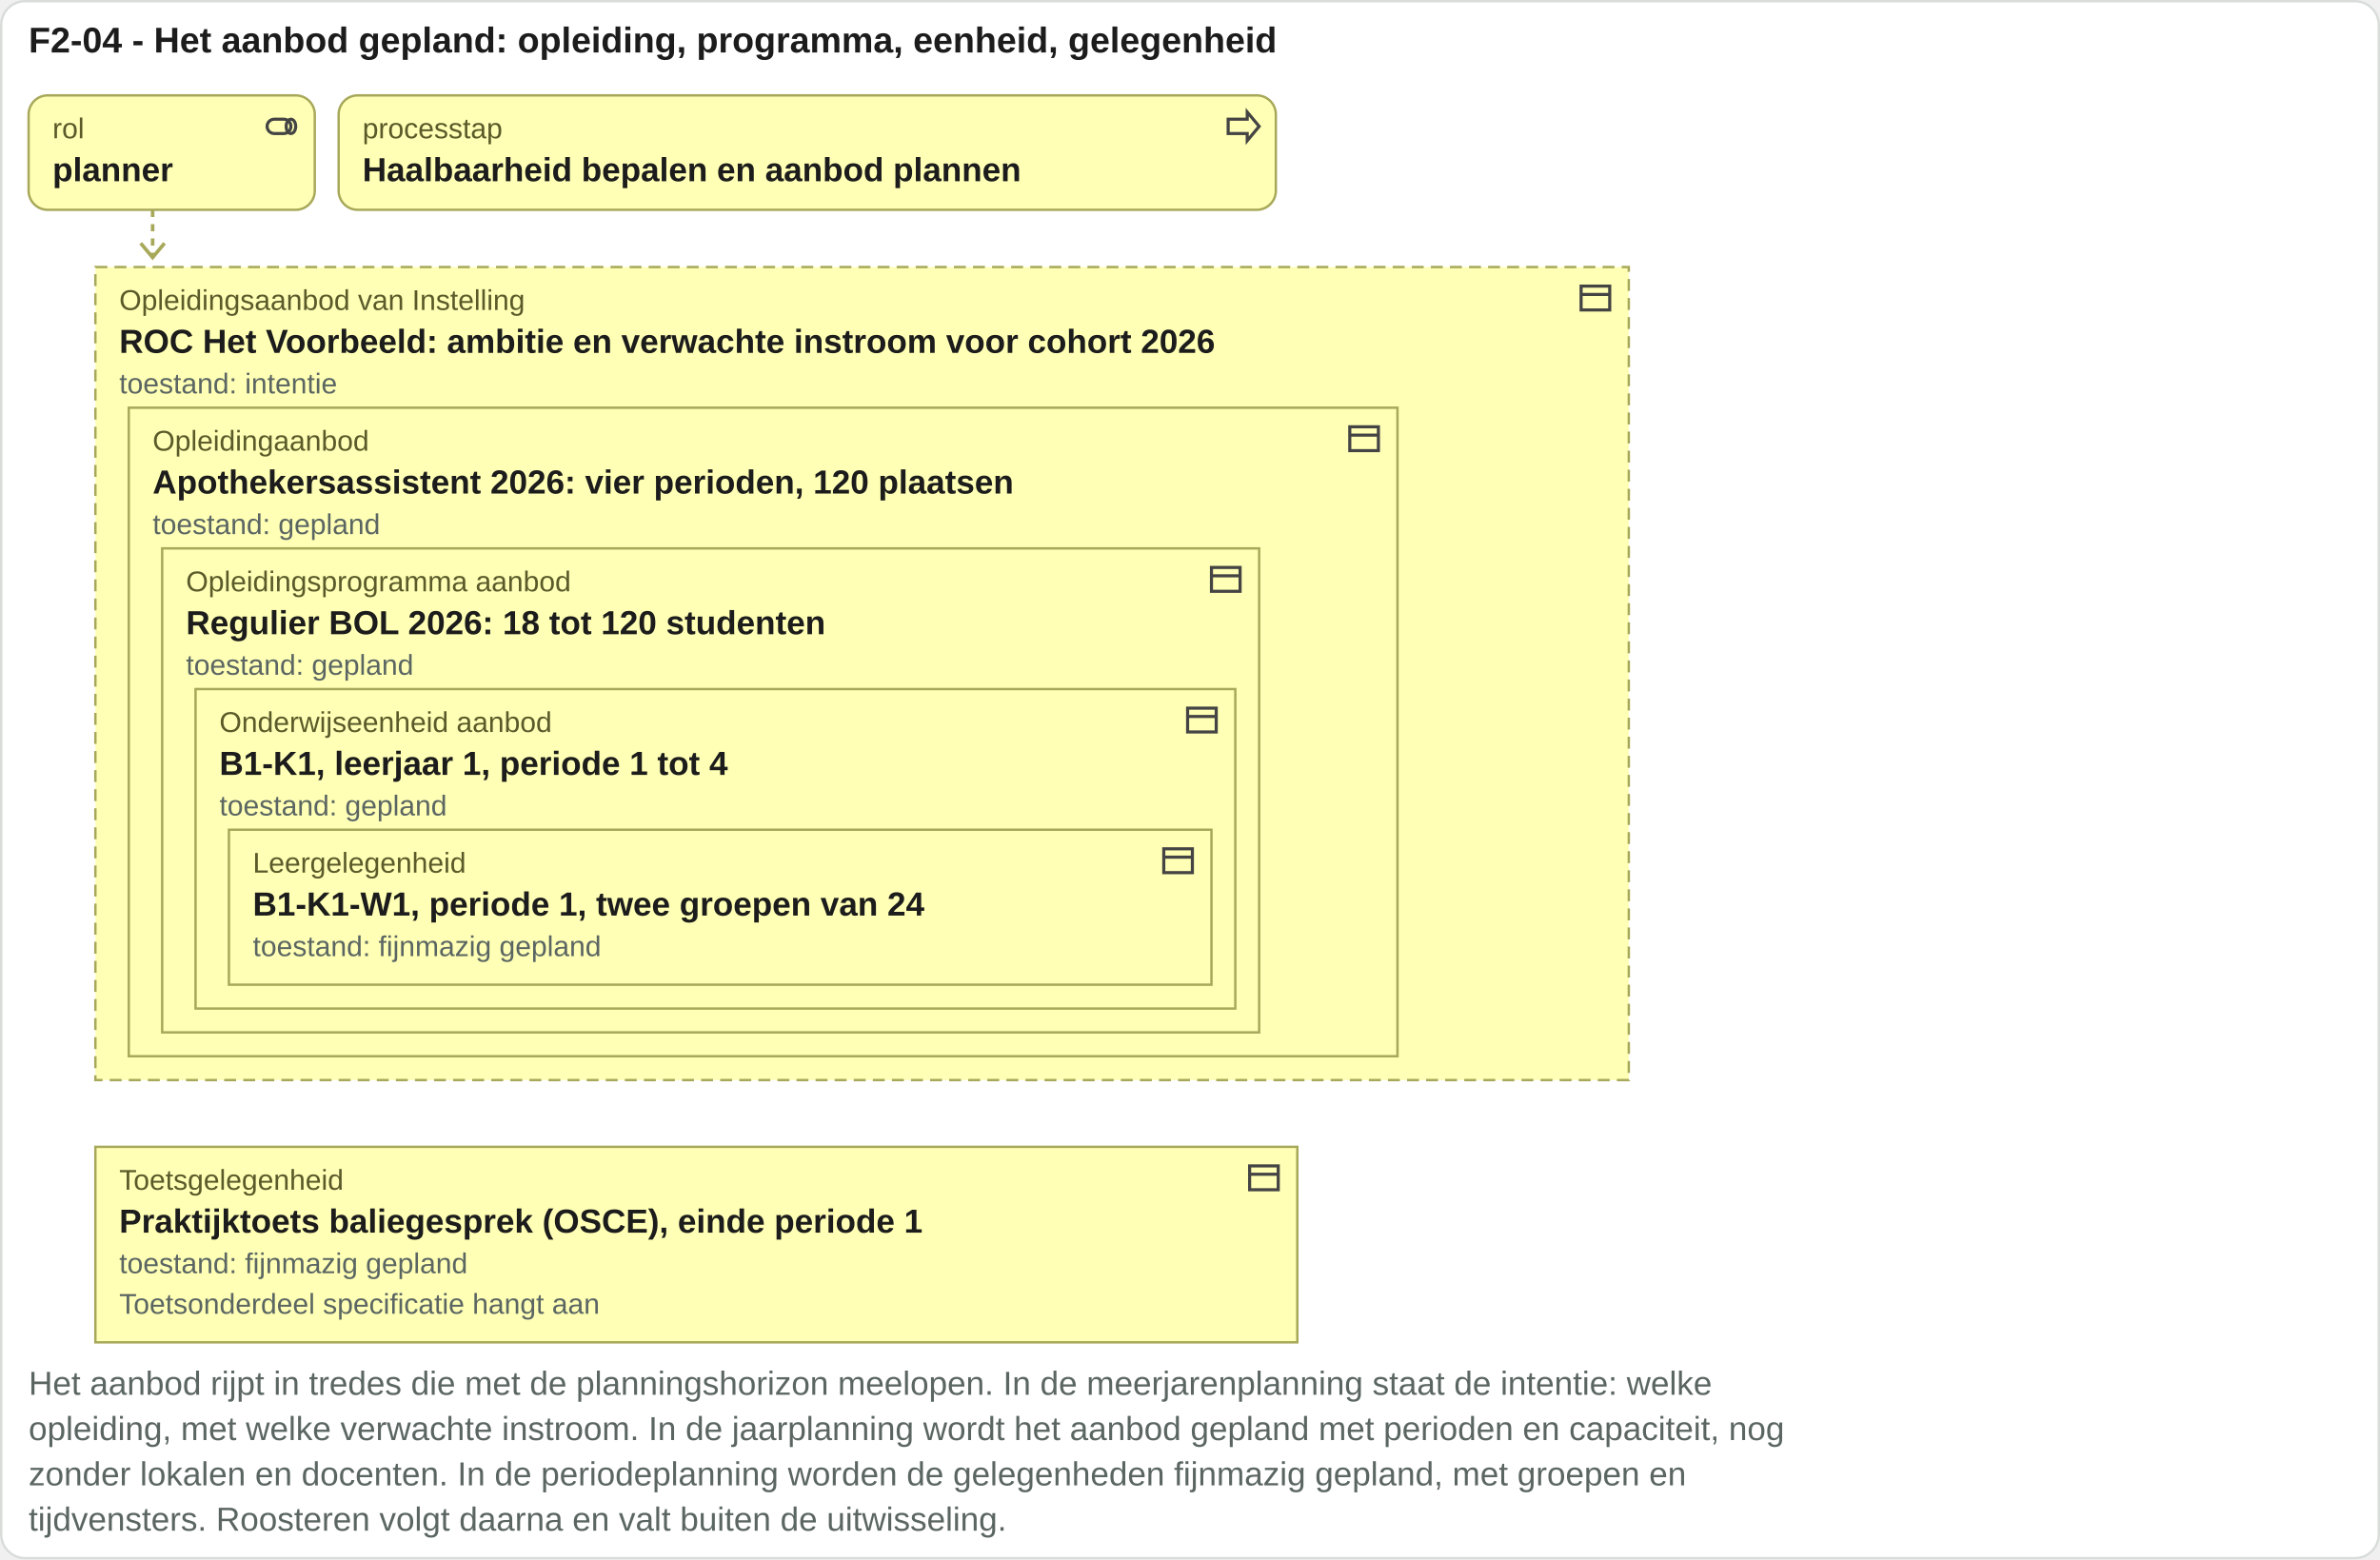
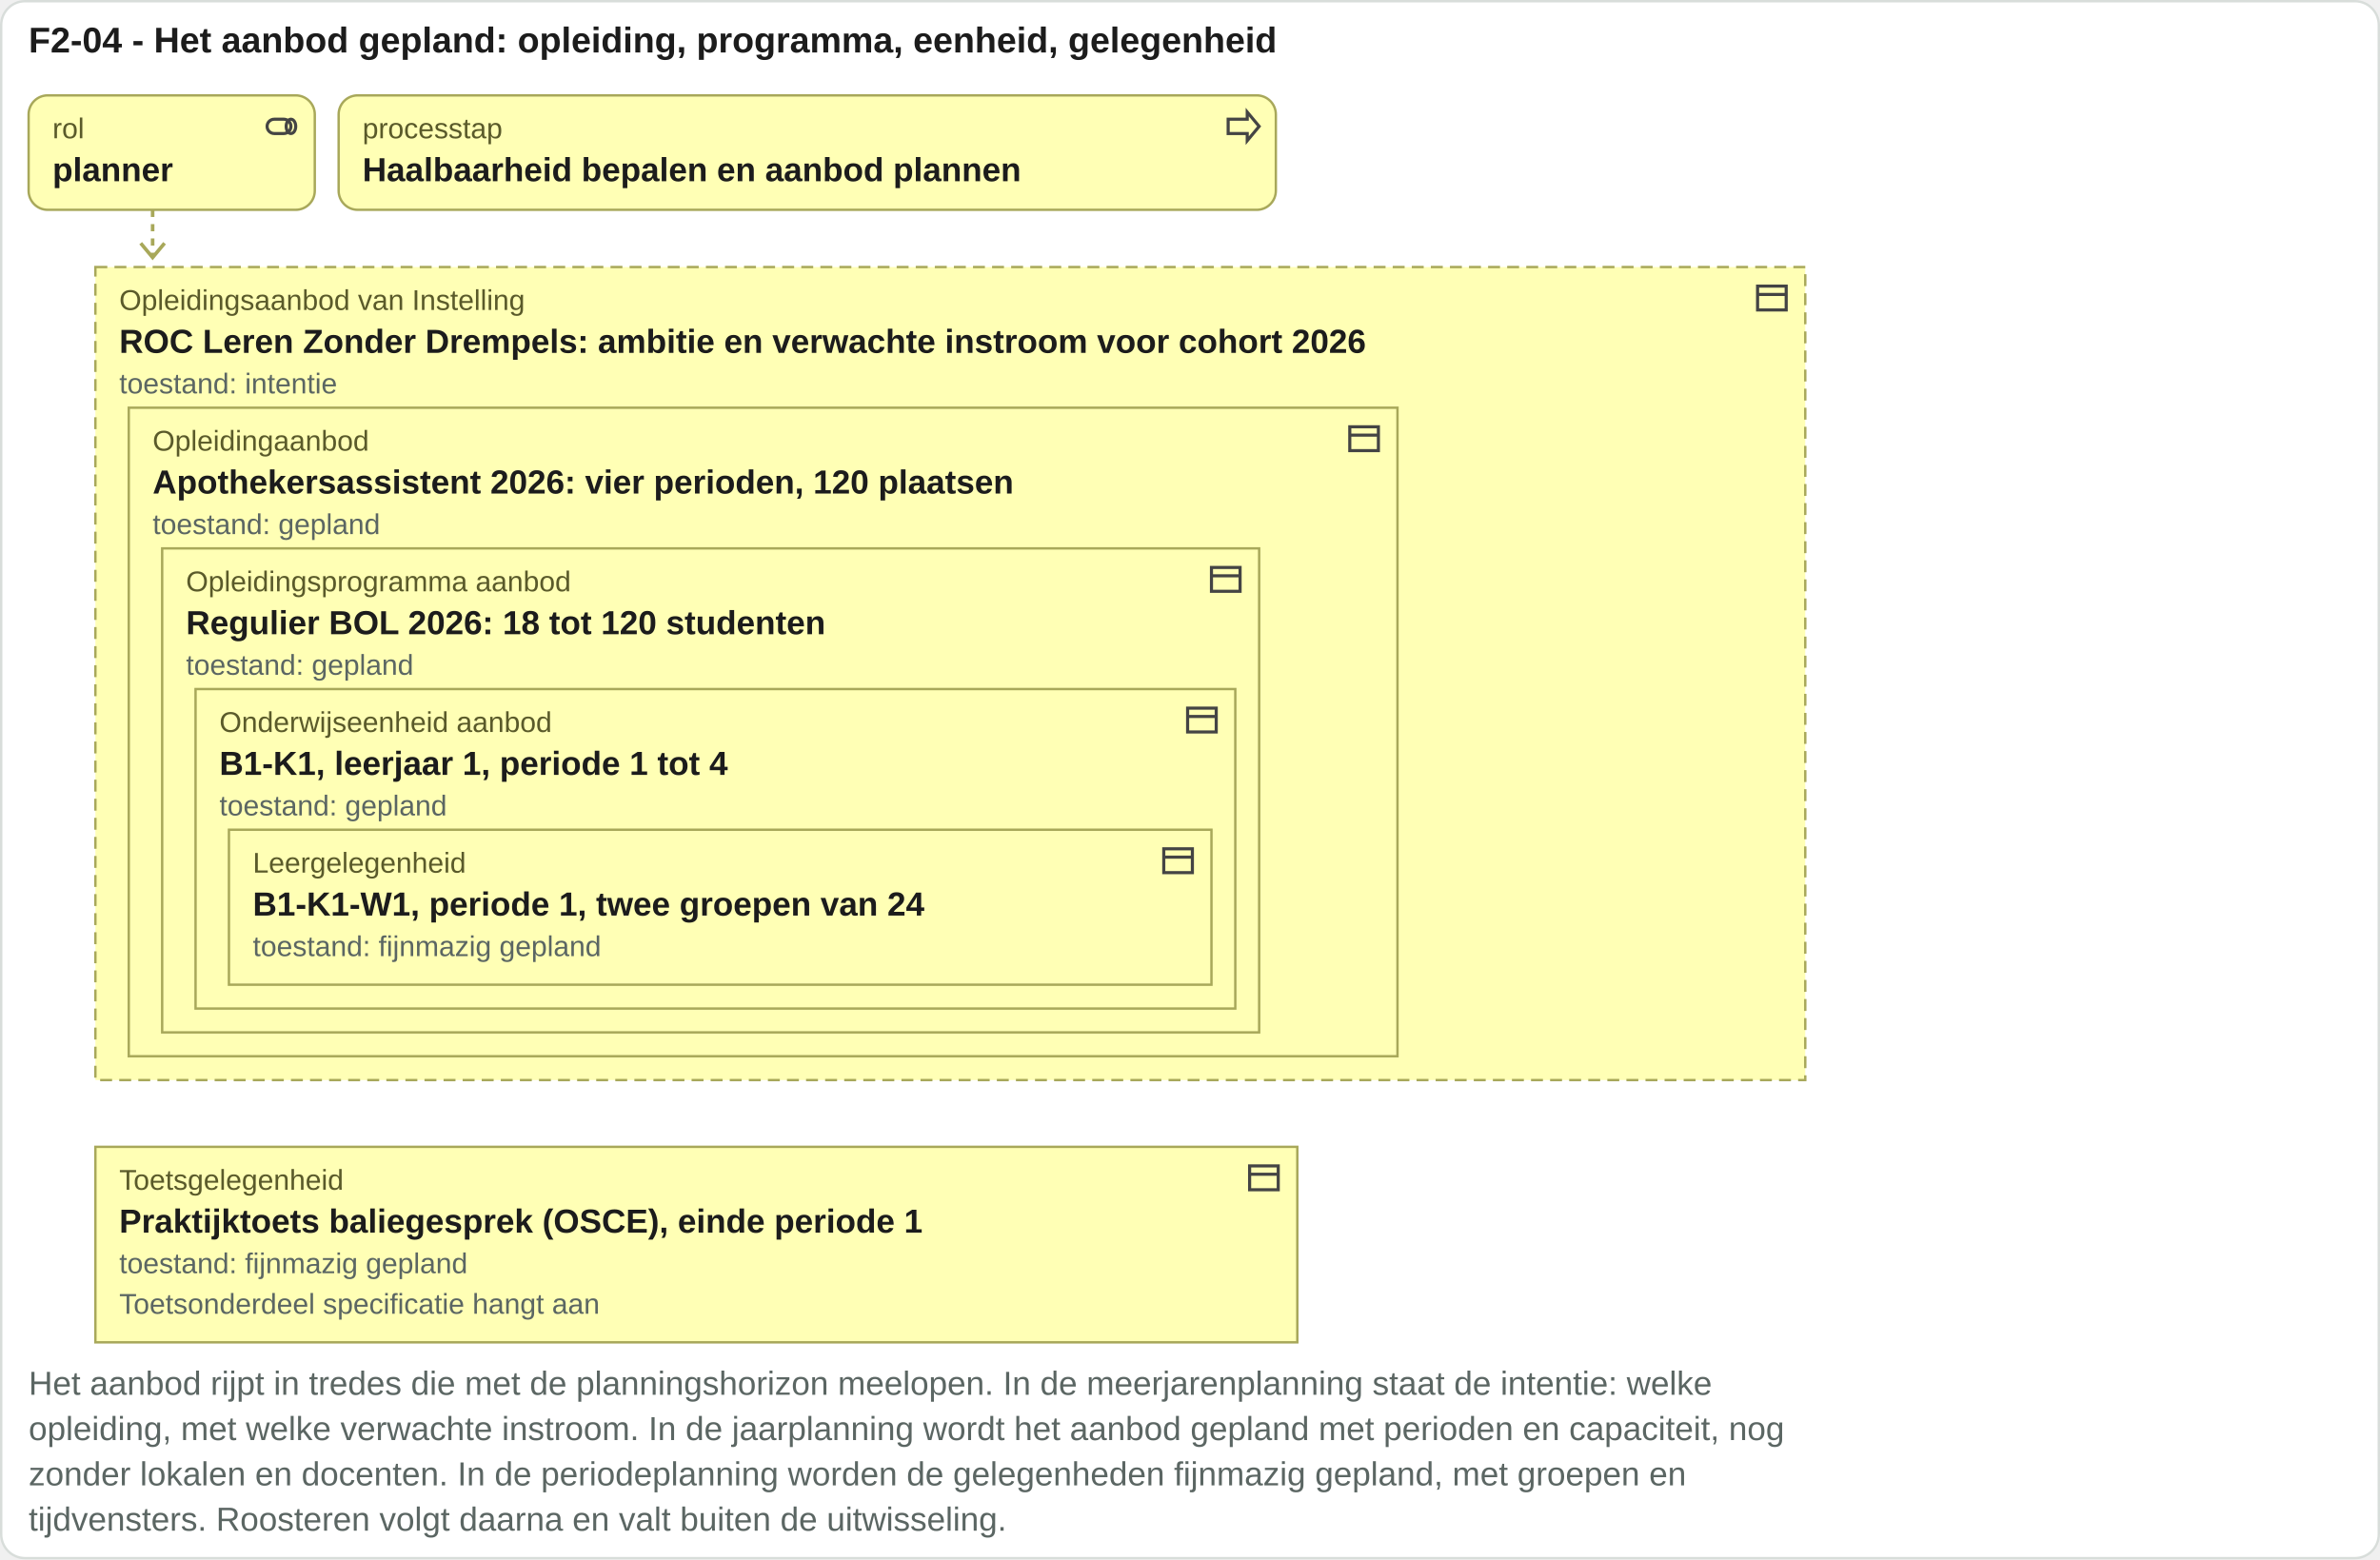
<svg xmlns="http://www.w3.org/2000/svg" viewBox="0 0 998 654" width="998" height="654">
  <rect x="0.5" y="0.5" width="997" height="653" rx="10" fill="#ffffff" stroke="#d8ddda" />
  <text x="12" y="22" font-family="Arial, Helvetica, sans-serif" font-size="15" font-weight="bold" fill="#1c1c1c" text-anchor="start">F2-04 - Het aanbod gepland: opleiding, programma, eenheid, gelegenheid</text>
  <rect x="12" y="40" width="120" height="48" rx="8" fill="#ffffb5" stroke="#a8a85a" />
  <g transform="translate(110,45)" fill="none" stroke="#444" stroke-width="1.3">
    <rect x="2" y="5" width="10" height="6" rx="3" />
    <ellipse cx="12" cy="8" rx="2" ry="3" />
  </g>
  <text x="22" y="58" font-family="Arial, Helvetica, sans-serif" font-size="12" fill="#5a5a2a" text-anchor="start">rol</text>
  <text x="22" y="76" font-family="Arial, Helvetica, sans-serif" font-size="14" font-weight="bold" fill="#1c1c1c" text-anchor="start">planner</text>
  <rect x="142" y="40" width="393" height="48" rx="8" fill="#ffffb5" stroke="#a8a85a" />
  <g transform="translate(513,45)" fill="none" stroke="#444" stroke-width="1.3">
    <path d="M2 5h8V2l5 6-5 6v-3H2z" />
  </g>
  <text x="152" y="58" font-family="Arial, Helvetica, sans-serif" font-size="12" fill="#5a5a2a" text-anchor="start">processtap</text>
  <text x="152" y="76" font-family="Arial, Helvetica, sans-serif" font-size="14" font-weight="bold" fill="#1c1c1c" text-anchor="start">Haalbaarheid bepalen en aanbod plannen</text>
  <path d="M64 88 V108" stroke="#a8a85a" stroke-width="1.5" stroke-dasharray="3 3" />
  <path d="M59 102 l5 6 5 -6" fill="none" stroke="#a8a85a" stroke-width="1.5" />
-   <rect x="40" y="112" width="643" height="341" rx="0" fill="#ffffb5" stroke="#a8a85a" stroke-dasharray="5 3" />
-   <g transform="translate(661,117)" fill="none" stroke="#444" stroke-width="1.3">
+   <rect x="40" y="112" width="717" height="341" rx="0" fill="#ffffb5" stroke="#a8a85a" stroke-dasharray="5 3" />
+   <g transform="translate(735,117)" fill="none" stroke="#444" stroke-width="1.3">
    <rect x="2" y="3" width="12" height="10" />
    <path d="M2 6.5h12" />
  </g>
  <text x="50" y="130" font-family="Arial, Helvetica, sans-serif" font-size="12" fill="#5a5a2a" text-anchor="start">Opleidingsaanbod van Instelling</text>
-   <text x="50" y="148" font-family="Arial, Helvetica, sans-serif" font-size="14" font-weight="bold" fill="#1c1c1c" text-anchor="start">ROC Het Voorbeeld: ambitie en verwachte instroom voor cohort 2026</text>
+   <text x="50" y="148" font-family="Arial, Helvetica, sans-serif" font-size="14" font-weight="bold" fill="#1c1c1c" text-anchor="start">ROC Leren Zonder Drempels: ambitie en verwachte instroom voor cohort 2026</text>
  <rect x="54" y="171" width="532" height="272" rx="0" fill="#ffffb5" stroke="#a8a85a" />
  <g transform="translate(564,176)" fill="none" stroke="#444" stroke-width="1.3">
    <rect x="2" y="3" width="12" height="10" />
    <path d="M2 6.5h12" />
  </g>
  <text x="64" y="189" font-family="Arial, Helvetica, sans-serif" font-size="12" fill="#5a5a2a" text-anchor="start">Opleidingaanbod</text>
  <text x="64" y="207" font-family="Arial, Helvetica, sans-serif" font-size="14" font-weight="bold" fill="#1c1c1c" text-anchor="start">Apothekersassistent 2026: vier perioden, 120 plaatsen</text>
  <rect x="68" y="230" width="460" height="203" rx="0" fill="#ffffb5" stroke="#a8a85a" />
  <g transform="translate(506,235)" fill="none" stroke="#444" stroke-width="1.3">
    <rect x="2" y="3" width="12" height="10" />
    <path d="M2 6.5h12" />
  </g>
  <text x="78" y="248" font-family="Arial, Helvetica, sans-serif" font-size="12" fill="#5a5a2a" text-anchor="start">Opleidingsprogramma aanbod</text>
  <text x="78" y="266" font-family="Arial, Helvetica, sans-serif" font-size="14" font-weight="bold" fill="#1c1c1c" text-anchor="start">Regulier BOL 2026: 18 tot 120 studenten</text>
  <rect x="82" y="289" width="436" height="134" rx="0" fill="#ffffb5" stroke="#a8a85a" />
  <g transform="translate(496,294)" fill="none" stroke="#444" stroke-width="1.3">
    <rect x="2" y="3" width="12" height="10" />
    <path d="M2 6.5h12" />
  </g>
  <text x="92" y="307" font-family="Arial, Helvetica, sans-serif" font-size="12" fill="#5a5a2a" text-anchor="start">Onderwijseenheid aanbod</text>
  <text x="92" y="325" font-family="Arial, Helvetica, sans-serif" font-size="14" font-weight="bold" fill="#1c1c1c" text-anchor="start">B1-K1, leerjaar 1, periode 1 tot 4</text>
  <rect x="96" y="348" width="412" height="65" rx="0" fill="#ffffb5" stroke="#a8a85a" />
  <g transform="translate(486,353)" fill="none" stroke="#444" stroke-width="1.3">
    <rect x="2" y="3" width="12" height="10" />
    <path d="M2 6.5h12" />
  </g>
  <text x="106" y="366" font-family="Arial, Helvetica, sans-serif" font-size="12" fill="#5a5a2a" text-anchor="start">Leergelegenheid</text>
  <text x="106" y="384" font-family="Arial, Helvetica, sans-serif" font-size="14" font-weight="bold" fill="#1c1c1c" text-anchor="start">B1-K1-W1, periode 1, twee groepen van 24</text>
  <text x="106" y="401" font-family="Arial, Helvetica, sans-serif" font-size="12" fill="#5b6663" text-anchor="start">toestand: fijnmazig gepland</text>
  <text x="92" y="342" font-family="Arial, Helvetica, sans-serif" font-size="12" fill="#5b6663" text-anchor="start">toestand: gepland</text>
  <text x="78" y="283" font-family="Arial, Helvetica, sans-serif" font-size="12" fill="#5b6663" text-anchor="start">toestand: gepland</text>
  <text x="64" y="224" font-family="Arial, Helvetica, sans-serif" font-size="12" fill="#5b6663" text-anchor="start">toestand: gepland</text>
  <text x="50" y="165" font-family="Arial, Helvetica, sans-serif" font-size="12" fill="#5b6663" text-anchor="start">toestand: intentie</text>
  <rect x="40" y="481" width="504" height="82" rx="0" fill="#ffffb5" stroke="#a8a85a" />
  <g transform="translate(522,486)" fill="none" stroke="#444" stroke-width="1.3">
    <rect x="2" y="3" width="12" height="10" />
    <path d="M2 6.5h12" />
  </g>
  <text x="50" y="499" font-family="Arial, Helvetica, sans-serif" font-size="12" fill="#5a5a2a" text-anchor="start">Toetsgelegenheid</text>
  <text x="50" y="517" font-family="Arial, Helvetica, sans-serif" font-size="14" font-weight="bold" fill="#1c1c1c" text-anchor="start">Praktijktoets baliegesprek (OSCE), einde periode 1</text>
  <text x="50" y="534" font-family="Arial, Helvetica, sans-serif" font-size="12" fill="#5b6663" text-anchor="start">toestand: fijnmazig gepland</text>
  <text x="50" y="551" font-family="Arial, Helvetica, sans-serif" font-size="12" fill="#5b6663" text-anchor="start">Toetsonderdeel specificatie hangt aan</text>
  <text x="12" y="585" font-family="Arial, Helvetica, sans-serif" font-size="14" fill="#5b6663" text-anchor="start">Het aanbod rijpt in tredes die met de planningshorizon meelopen. In de meerjarenplanning staat de intentie: welke</text>
  <text x="12" y="604" font-family="Arial, Helvetica, sans-serif" font-size="14" fill="#5b6663" text-anchor="start">opleiding, met welke verwachte instroom. In de jaarplanning wordt het aanbod gepland met perioden en capaciteit, nog</text>
  <text x="12" y="623" font-family="Arial, Helvetica, sans-serif" font-size="14" fill="#5b6663" text-anchor="start">zonder lokalen en docenten. In de periodeplanning worden de gelegenheden fijnmazig gepland, met groepen en</text>
  <text x="12" y="642" font-family="Arial, Helvetica, sans-serif" font-size="14" fill="#5b6663" text-anchor="start">tijdvensters. Roosteren volgt daarna en valt buiten de uitwisseling.</text>
</svg>
